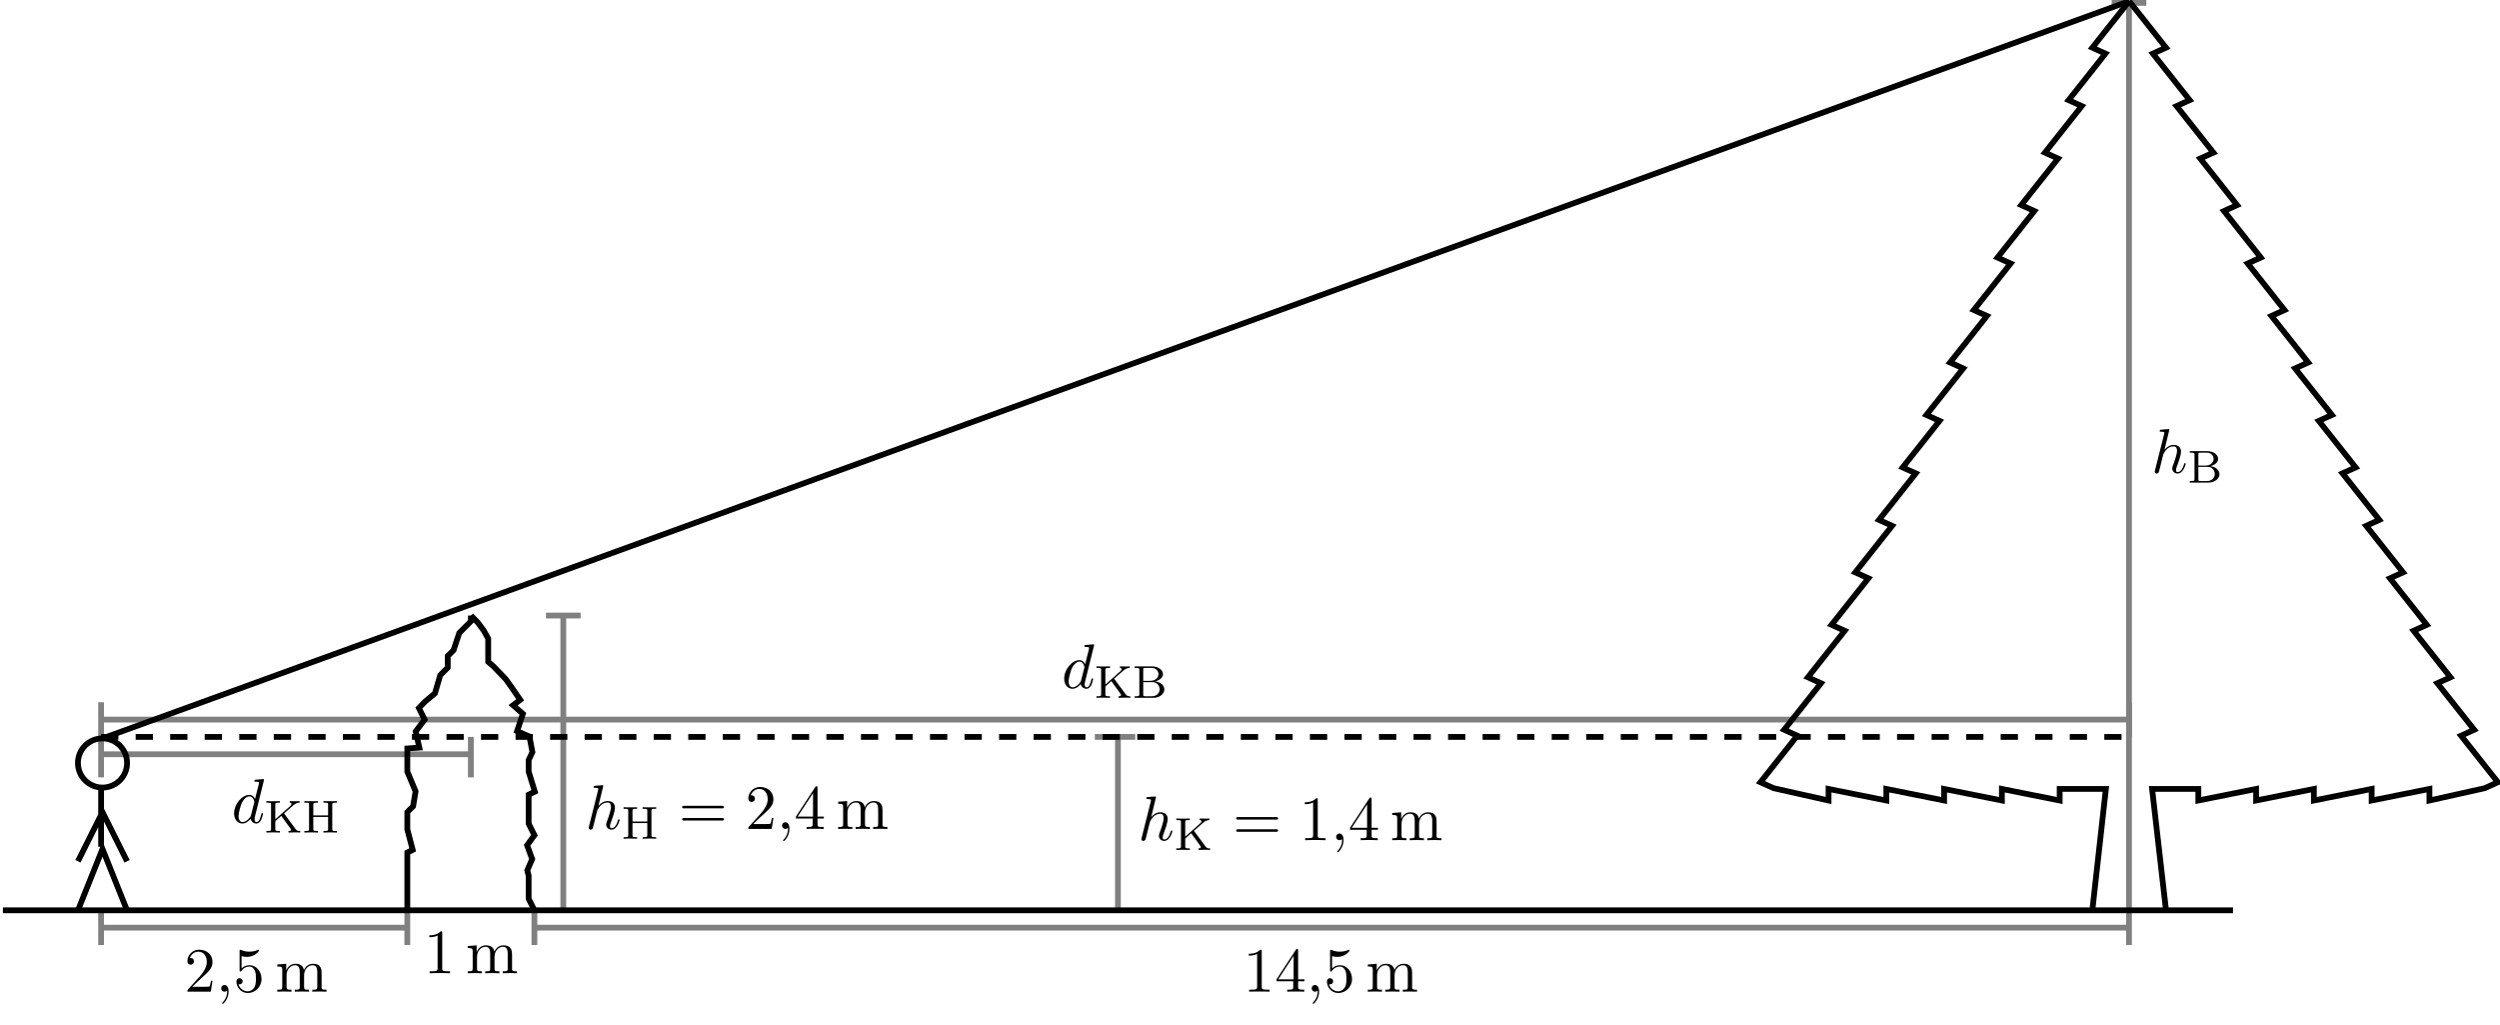
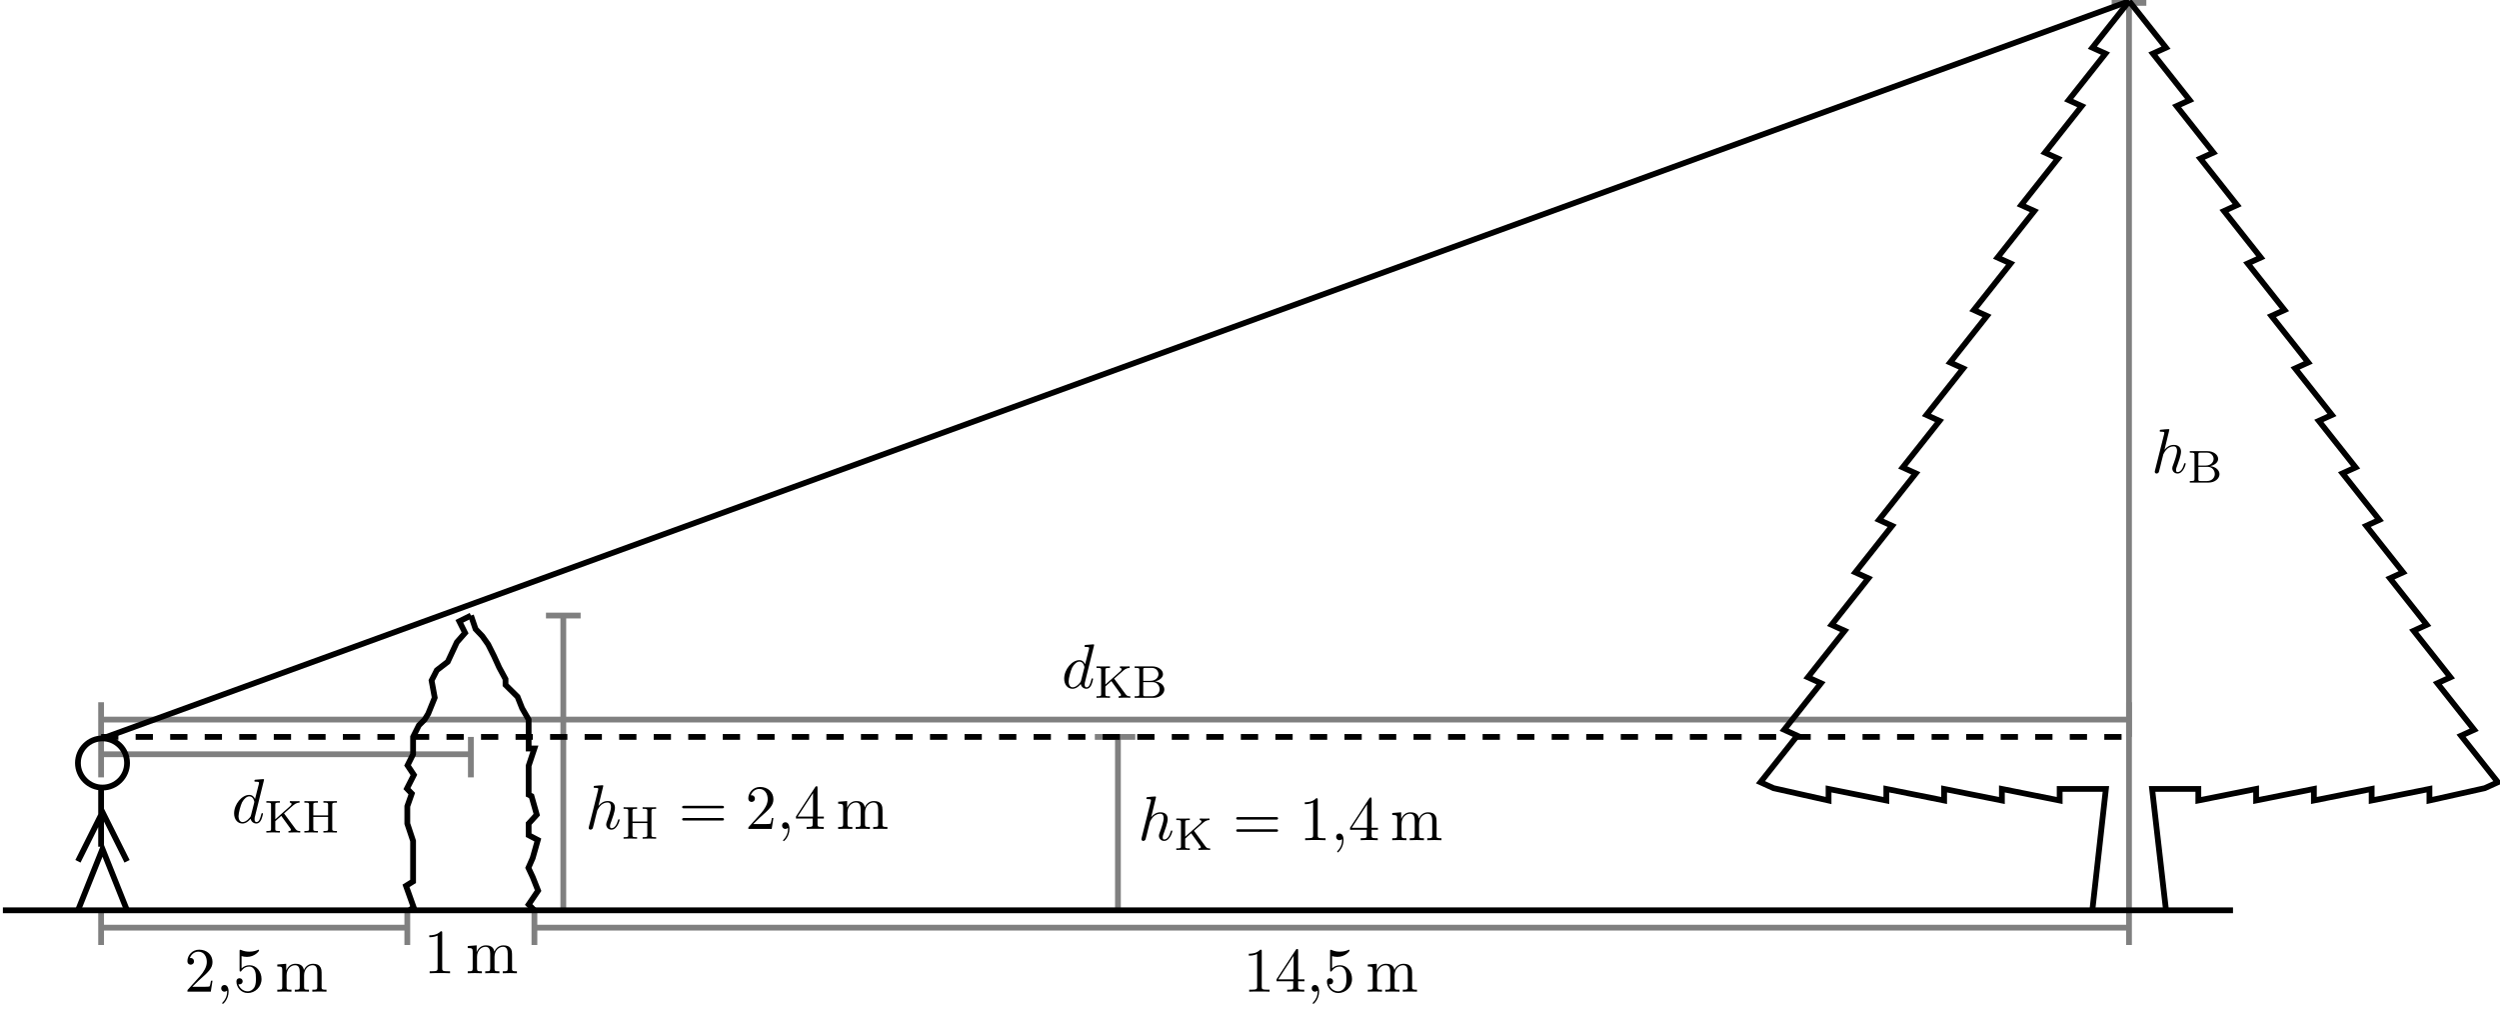
<svg xmlns="http://www.w3.org/2000/svg" xmlns:xlink="http://www.w3.org/1999/xlink" width="432.542pt" height="177.334pt" viewBox="0 0 432.542 177.334" version="1.1">
  <defs>
    <g>
      <symbol overflow="visible" id="glyph0-0">
        <path style="stroke:none;" d="" />
      </symbol>
      <symbol overflow="visible" id="glyph0-1">
        <path style="stroke:none;" d="M 1.391 -0.844 L 2.547 -1.969 C 4.25 -3.469 4.891 -4.062 4.891 -5.141 C 4.891 -6.391 3.922 -7.266 2.578 -7.266 C 1.359 -7.266 0.547 -6.266 0.547 -5.297 C 0.547 -4.672 1.094 -4.672 1.125 -4.672 C 1.312 -4.672 1.688 -4.812 1.688 -5.25 C 1.688 -5.547 1.5 -5.828 1.109 -5.828 C 1.031 -5.828 1 -5.828 0.969 -5.812 C 1.219 -6.516 1.812 -6.922 2.438 -6.922 C 3.438 -6.922 3.906 -6.047 3.906 -5.141 C 3.906 -4.281 3.359 -3.406 2.766 -2.734 L 0.672 -0.406 C 0.547 -0.281 0.547 -0.266 0.547 0 L 4.594 0 L 4.891 -1.891 L 4.625 -1.891 C 4.562 -1.578 4.5 -1.094 4.391 -0.922 C 4.312 -0.844 3.594 -0.844 3.344 -0.844 Z " />
      </symbol>
      <symbol overflow="visible" id="glyph0-2">
        <path style="stroke:none;" d="M 4.891 -2.188 C 4.891 -3.484 4 -4.578 2.828 -4.578 C 2.297 -4.578 1.828 -4.406 1.438 -4.031 L 1.438 -6.156 C 1.656 -6.078 2.016 -6.016 2.359 -6.016 C 3.703 -6.016 4.469 -7 4.469 -7.141 C 4.469 -7.203 4.438 -7.266 4.359 -7.266 C 4.359 -7.266 4.328 -7.266 4.281 -7.234 C 4.062 -7.125 3.516 -6.922 2.797 -6.922 C 2.359 -6.922 1.859 -6.984 1.344 -7.219 C 1.25 -7.25 1.234 -7.25 1.203 -7.25 C 1.094 -7.25 1.094 -7.172 1.094 -6.984 L 1.094 -3.766 C 1.094 -3.562 1.094 -3.484 1.25 -3.484 C 1.328 -3.484 1.359 -3.516 1.391 -3.578 C 1.516 -3.75 1.922 -4.344 2.797 -4.344 C 3.375 -4.344 3.641 -3.844 3.734 -3.641 C 3.906 -3.234 3.922 -2.812 3.922 -2.266 C 3.922 -1.891 3.922 -1.234 3.672 -0.781 C 3.406 -0.344 3 -0.062 2.5 -0.062 C 1.703 -0.062 1.078 -0.641 0.891 -1.281 C 0.922 -1.281 0.953 -1.266 1.078 -1.266 C 1.438 -1.266 1.625 -1.531 1.625 -1.797 C 1.625 -2.062 1.438 -2.328 1.078 -2.328 C 0.922 -2.328 0.547 -2.25 0.547 -1.75 C 0.547 -0.812 1.297 0.234 2.516 0.234 C 3.781 0.234 4.891 -0.812 4.891 -2.188 Z " />
      </symbol>
      <symbol overflow="visible" id="glyph0-3">
        <path style="stroke:none;" d="M 1.203 -3.75 L 1.203 -0.828 C 1.203 -0.344 1.078 -0.344 0.344 -0.344 L 0.344 0 C 0.734 -0.016 1.281 -0.031 1.578 -0.031 C 1.859 -0.031 2.438 -0.016 2.797 0 L 2.797 -0.344 C 2.078 -0.344 1.953 -0.344 1.953 -0.828 L 1.953 -2.828 C 1.953 -3.969 2.719 -4.578 3.422 -4.578 C 4.109 -4.578 4.234 -3.984 4.234 -3.375 L 4.234 -0.828 C 4.234 -0.344 4.109 -0.344 3.375 -0.344 L 3.375 0 C 3.766 -0.016 4.312 -0.031 4.609 -0.031 C 4.891 -0.031 5.469 -0.016 5.828 0 L 5.828 -0.344 C 5.109 -0.344 4.984 -0.344 4.984 -0.828 L 4.984 -2.828 C 4.984 -3.969 5.766 -4.578 6.453 -4.578 C 7.141 -4.578 7.266 -3.984 7.266 -3.375 L 7.266 -0.828 C 7.266 -0.344 7.141 -0.344 6.406 -0.344 L 6.406 0 C 6.797 -0.016 7.344 -0.031 7.641 -0.031 C 7.922 -0.031 8.5 -0.016 8.859 0 L 8.859 -0.344 C 8.297 -0.344 8.031 -0.344 8.016 -0.672 L 8.016 -2.75 C 8.016 -3.688 8.016 -4.031 7.672 -4.422 C 7.531 -4.609 7.172 -4.828 6.531 -4.828 C 5.609 -4.828 5.141 -4.172 4.953 -3.75 C 4.797 -4.703 3.984 -4.828 3.5 -4.828 C 2.703 -4.828 2.188 -4.359 1.891 -3.672 L 1.891 -4.828 L 0.344 -4.703 L 0.344 -4.359 C 1.109 -4.359 1.203 -4.281 1.203 -3.75 Z " />
      </symbol>
      <symbol overflow="visible" id="glyph0-4">
        <path style="stroke:none;" d="M 3.203 -6.984 C 3.203 -7.234 3.203 -7.266 2.953 -7.266 C 2.281 -6.562 1.312 -6.562 0.969 -6.562 L 0.969 -6.234 C 1.188 -6.234 1.828 -6.234 2.406 -6.516 L 2.406 -0.859 C 2.406 -0.469 2.359 -0.344 1.391 -0.344 L 1.031 -0.344 L 1.031 0 C 1.422 -0.031 2.359 -0.031 2.797 -0.031 C 3.234 -0.031 4.188 -0.031 4.562 0 L 4.562 -0.344 L 4.219 -0.344 C 3.234 -0.344 3.203 -0.453 3.203 -0.859 Z " />
      </symbol>
      <symbol overflow="visible" id="glyph0-5">
        <path style="stroke:none;" d="M 3.203 -1.797 L 3.203 -0.844 C 3.203 -0.453 3.188 -0.344 2.375 -0.344 L 2.156 -0.344 L 2.156 0 C 2.594 -0.031 3.156 -0.031 3.625 -0.031 C 4.078 -0.031 4.656 -0.031 5.109 0 L 5.109 -0.344 L 4.875 -0.344 C 4.062 -0.344 4.047 -0.453 4.047 -0.844 L 4.047 -1.797 L 5.141 -1.797 L 5.141 -2.141 L 4.047 -2.141 L 4.047 -7.094 C 4.047 -7.312 4.047 -7.391 3.875 -7.391 C 3.781 -7.391 3.734 -7.391 3.656 -7.25 L 0.312 -2.141 L 0.312 -1.797 Z M 3.266 -2.141 L 0.609 -2.141 L 3.266 -6.203 Z " />
      </symbol>
      <symbol overflow="visible" id="glyph0-6">
        <path style="stroke:none;" d="M 7.5 -3.562 C 7.656 -3.562 7.859 -3.562 7.859 -3.781 C 7.859 -4 7.656 -4 7.5 -4 L 0.969 -4 C 0.812 -4 0.609 -4 0.609 -3.781 C 0.609 -3.562 0.812 -3.562 0.984 -3.562 Z M 7.5 -1.453 C 7.656 -1.453 7.859 -1.453 7.859 -1.672 C 7.859 -1.891 7.656 -1.891 7.5 -1.891 L 0.984 -1.891 C 0.812 -1.891 0.609 -1.891 0.609 -1.672 C 0.609 -1.453 0.812 -1.453 0.969 -1.453 Z " />
      </symbol>
      <symbol overflow="visible" id="glyph1-0">
        <path style="stroke:none;" d="" />
      </symbol>
      <symbol overflow="visible" id="glyph1-1">
        <path style="stroke:none;" d="M 2.219 -0.016 C 2.219 -0.734 1.938 -1.156 1.516 -1.156 C 1.156 -1.156 0.938 -0.891 0.938 -0.578 C 0.938 -0.281 1.156 0 1.516 0 C 1.641 0 1.781 -0.047 1.891 -0.141 C 1.938 -0.156 1.938 -0.172 1.953 -0.172 C 1.969 -0.172 1.969 -0.156 1.969 -0.016 C 1.969 0.797 1.594 1.453 1.234 1.812 C 1.109 1.938 1.109 1.953 1.109 1.984 C 1.109 2.062 1.172 2.109 1.219 2.109 C 1.344 2.109 2.219 1.266 2.219 -0.016 Z " />
      </symbol>
      <symbol overflow="visible" id="glyph1-2">
        <path style="stroke:none;" d="M 3.125 -7.453 C 3.125 -7.453 3.125 -7.562 2.984 -7.562 C 2.734 -7.562 1.938 -7.484 1.656 -7.453 C 1.578 -7.453 1.453 -7.438 1.453 -7.234 C 1.453 -7.109 1.547 -7.109 1.719 -7.109 C 2.234 -7.109 2.25 -7.031 2.25 -6.922 L 2.219 -6.703 L 0.641 -0.422 C 0.594 -0.266 0.594 -0.25 0.594 -0.188 C 0.594 0.062 0.812 0.125 0.922 0.125 C 1.094 0.125 1.266 -0.016 1.312 -0.156 L 1.531 -1 L 1.766 -1.969 C 1.828 -2.219 1.891 -2.453 1.953 -2.703 C 1.969 -2.766 2.062 -3.125 2.078 -3.203 C 2.109 -3.297 2.438 -3.906 2.812 -4.203 C 3.047 -4.375 3.391 -4.578 3.859 -4.578 C 4.328 -4.578 4.453 -4.203 4.453 -3.812 C 4.453 -3.234 4.031 -2.047 3.781 -1.375 C 3.688 -1.125 3.625 -1 3.625 -0.781 C 3.625 -0.266 4.016 0.125 4.531 0.125 C 5.547 0.125 5.953 -1.469 5.953 -1.562 C 5.953 -1.672 5.859 -1.672 5.828 -1.672 C 5.719 -1.672 5.719 -1.641 5.656 -1.469 C 5.5 -0.891 5.141 -0.125 4.547 -0.125 C 4.359 -0.125 4.281 -0.234 4.281 -0.484 C 4.281 -0.75 4.391 -1.016 4.484 -1.25 C 4.656 -1.719 5.141 -3.016 5.141 -3.656 C 5.141 -4.359 4.719 -4.828 3.891 -4.828 C 3.203 -4.828 2.688 -4.484 2.281 -3.984 Z " />
      </symbol>
      <symbol overflow="visible" id="glyph1-3">
        <path style="stroke:none;" d="M 5.625 -7.453 C 5.625 -7.453 5.625 -7.562 5.484 -7.562 C 5.328 -7.562 4.281 -7.469 4.094 -7.453 C 4.016 -7.438 3.953 -7.391 3.953 -7.234 C 3.953 -7.109 4.047 -7.109 4.203 -7.109 C 4.734 -7.109 4.75 -7.031 4.75 -6.922 L 4.719 -6.703 L 4.062 -4.125 C 3.875 -4.531 3.562 -4.828 3.062 -4.828 C 1.781 -4.828 0.438 -3.219 0.438 -1.625 C 0.438 -0.594 1.031 0.125 1.891 0.125 C 2.109 0.125 2.656 0.078 3.297 -0.703 C 3.391 -0.234 3.781 0.125 4.297 0.125 C 4.672 0.125 4.922 -0.125 5.109 -0.484 C 5.297 -0.875 5.438 -1.531 5.438 -1.562 C 5.438 -1.672 5.328 -1.672 5.297 -1.672 C 5.188 -1.672 5.188 -1.625 5.141 -1.469 C 4.969 -0.766 4.766 -0.125 4.312 -0.125 C 4.031 -0.125 3.984 -0.406 3.984 -0.625 C 3.984 -0.891 4.016 -0.953 4.062 -1.141 Z M 3.359 -1.297 C 3.297 -1.094 3.297 -1.078 3.141 -0.891 C 2.656 -0.297 2.219 -0.125 1.906 -0.125 C 1.359 -0.125 1.203 -0.719 1.203 -1.141 C 1.203 -1.688 1.562 -3.031 1.812 -3.531 C 2.156 -4.172 2.641 -4.578 3.078 -4.578 C 3.781 -4.578 3.938 -3.688 3.938 -3.625 C 3.938 -3.562 3.922 -3.484 3.906 -3.438 Z " />
      </symbol>
      <symbol overflow="visible" id="glyph2-0">
        <path style="stroke:none;" d="" />
      </symbol>
      <symbol overflow="visible" id="glyph2-1">
        <path style="stroke:none;" d="M 3.406 -3.312 L 4.969 -4.688 C 5.484 -5.156 5.906 -5.172 6.094 -5.172 L 6.094 -5.438 C 5.781 -5.422 5.766 -5.422 5.359 -5.422 C 4.953 -5.422 4.922 -5.422 4.406 -5.438 L 4.406 -5.172 C 4.562 -5.172 4.703 -5.094 4.703 -4.938 C 4.703 -4.875 4.672 -4.766 4.531 -4.641 L 1.891 -2.297 L 1.891 -4.797 C 1.891 -5.094 1.906 -5.172 2.516 -5.172 L 2.688 -5.172 L 2.688 -5.438 C 2.016 -5.422 2 -5.422 1.516 -5.422 C 1.047 -5.422 1.031 -5.422 0.344 -5.438 L 0.344 -5.172 L 0.531 -5.172 C 1.141 -5.172 1.156 -5.094 1.156 -4.797 L 1.156 -0.641 C 1.156 -0.344 1.141 -0.266 0.531 -0.266 L 0.344 -0.266 L 0.344 0 C 1.031 -0.031 1.047 -0.031 1.516 -0.031 C 2 -0.031 2.016 -0.031 2.688 0 L 2.688 -0.266 L 2.516 -0.266 C 1.906 -0.266 1.891 -0.344 1.891 -0.641 L 1.891 -1.969 L 2.922 -2.891 L 4.469 -0.75 C 4.547 -0.656 4.594 -0.578 4.594 -0.484 C 4.594 -0.266 4.312 -0.266 4.172 -0.266 L 4.172 0 C 4.859 -0.031 4.875 -0.031 5.266 -0.031 C 5.484 -0.031 5.922 -0.031 6.203 0 L 6.203 -0.266 C 5.922 -0.266 5.656 -0.266 5.422 -0.578 Z " />
      </symbol>
      <symbol overflow="visible" id="glyph2-2">
        <path style="stroke:none;" d="M 0.375 -5.438 L 0.375 -5.172 L 0.562 -5.172 C 1.172 -5.172 1.188 -5.094 1.188 -4.797 L 1.188 -0.641 C 1.188 -0.344 1.172 -0.266 0.562 -0.266 L 0.375 -0.266 L 0.375 0 L 3.641 0 C 4.734 0 5.516 -0.703 5.516 -1.453 C 5.516 -2.109 4.906 -2.734 3.906 -2.844 C 4.766 -3.031 5.281 -3.547 5.281 -4.094 C 5.281 -4.812 4.484 -5.438 3.406 -5.438 Z M 1.859 -2.938 L 1.859 -4.859 C 1.859 -5.125 1.875 -5.172 2.25 -5.172 L 3.359 -5.172 C 4.141 -5.172 4.5 -4.562 4.5 -4.094 C 4.5 -3.547 4.031 -2.938 3.109 -2.938 Z M 2.25 -0.266 C 1.875 -0.266 1.859 -0.312 1.859 -0.594 L 1.859 -2.719 L 3.484 -2.719 C 4.25 -2.719 4.703 -2.094 4.703 -1.469 C 4.703 -0.828 4.172 -0.266 3.359 -0.266 Z " />
      </symbol>
      <symbol overflow="visible" id="glyph2-3">
        <path style="stroke:none;" d="M 5.172 -4.797 C 5.172 -5.094 5.203 -5.172 5.812 -5.172 L 5.984 -5.172 L 5.984 -5.438 C 5.312 -5.422 5.297 -5.422 4.812 -5.422 C 4.328 -5.422 4.312 -5.422 3.641 -5.438 L 3.641 -5.172 L 3.812 -5.172 C 4.438 -5.172 4.453 -5.094 4.453 -4.797 L 4.453 -2.969 L 1.891 -2.969 L 1.891 -4.797 C 1.891 -5.094 1.906 -5.172 2.516 -5.172 L 2.688 -5.172 L 2.688 -5.438 C 2.016 -5.422 2 -5.422 1.516 -5.422 C 1.047 -5.422 1.031 -5.422 0.344 -5.438 L 0.344 -5.172 L 0.531 -5.172 C 1.141 -5.172 1.156 -5.094 1.156 -4.797 L 1.156 -0.641 C 1.156 -0.344 1.141 -0.266 0.531 -0.266 L 0.344 -0.266 L 0.344 0 C 1.031 -0.031 1.047 -0.031 1.516 -0.031 C 2 -0.031 2.016 -0.031 2.688 0 L 2.688 -0.266 L 2.516 -0.266 C 1.906 -0.266 1.891 -0.344 1.891 -0.641 L 1.891 -2.703 L 4.453 -2.703 L 4.453 -0.641 C 4.453 -0.344 4.438 -0.266 3.812 -0.266 L 3.641 -0.266 L 3.641 0 C 4.312 -0.031 4.328 -0.031 4.812 -0.031 C 5.297 -0.031 5.312 -0.031 5.984 0 L 5.984 -0.266 L 5.812 -0.266 C 5.203 -0.266 5.172 -0.344 5.172 -0.641 Z " />
      </symbol>
    </g>
  </defs>
  <g id="surface1">
    <path style="fill:none;stroke-width:1;stroke-linecap:butt;stroke-linejoin:miter;stroke:rgb(50%,50%,50%);stroke-opacity:1;stroke-miterlimit:10;" d="M -0.24 0.022 L -0.24 -5.978 M -0.24 -2.978 L 52.76 -2.978 M 52.76 -5.978 L 52.76 0.022 " transform="matrix(1,0,0,-1,17.74,157.522)" />
    <g style="fill:rgb(0%,0%,0%);fill-opacity:1;">
      <use xlink:href="#glyph0-1" x="31.89" y="171.577" />
    </g>
    <g style="fill:rgb(0%,0%,0%);fill-opacity:1;">
      <use xlink:href="#glyph1-1" x="37.345" y="171.577" />
    </g>
    <g style="fill:rgb(0%,0%,0%);fill-opacity:1;">
      <use xlink:href="#glyph0-2" x="40.375" y="171.577" />
    </g>
    <g style="fill:rgb(0%,0%,0%);fill-opacity:1;">
      <use xlink:href="#glyph0-3" x="47.651" y="171.577" />
    </g>
    <path style="fill:none;stroke-width:1;stroke-linecap:butt;stroke-linejoin:miter;stroke:rgb(50%,50%,50%);stroke-opacity:1;stroke-miterlimit:10;" d="M 74.76 0.022 L 74.76 -5.978 M 74.76 -2.978 L 350.76 -2.978 M 350.76 -5.978 L 350.76 0.022 " transform="matrix(1,0,0,-1,17.74,157.522)" />
    <g style="fill:rgb(0%,0%,0%);fill-opacity:1;">
      <use xlink:href="#glyph0-4" x="215.186" y="171.577" />
      <use xlink:href="#glyph0-5" x="220.641" y="171.577" />
    </g>
    <g style="fill:rgb(0%,0%,0%);fill-opacity:1;">
      <use xlink:href="#glyph1-1" x="226.096" y="171.577" />
    </g>
    <g style="fill:rgb(0%,0%,0%);fill-opacity:1;">
      <use xlink:href="#glyph0-2" x="229.126" y="171.577" />
    </g>
    <g style="fill:rgb(0%,0%,0%);fill-opacity:1;">
      <use xlink:href="#glyph0-3" x="236.402" y="171.577" />
    </g>
    <g style="fill:rgb(0%,0%,0%);fill-opacity:1;">
      <use xlink:href="#glyph0-4" x="73.337" y="168.388" />
    </g>
    <g style="fill:rgb(0%,0%,0%);fill-opacity:1;">
      <use xlink:href="#glyph0-3" x="80.613" y="168.388" />
    </g>
    <path style="fill:none;stroke-width:1;stroke-linecap:butt;stroke-linejoin:miter;stroke:rgb(50%,50%,50%);stroke-opacity:1;stroke-miterlimit:10;" d="M 175.76 0.022 L 175.76 30.022 M 171.76 30.022 L 178.76 30.022 " transform="matrix(1,0,0,-1,17.74,157.522)" />
    <g style="fill:rgb(0%,0%,0%);fill-opacity:1;">
      <use xlink:href="#glyph1-2" x="196.968" y="145.368" />
    </g>
    <g style="fill:rgb(0%,0%,0%);fill-opacity:1;">
      <use xlink:href="#glyph2-1" x="203.254" y="147.056" />
    </g>
    <g style="fill:rgb(0%,0%,0%);fill-opacity:1;">
      <use xlink:href="#glyph0-6" x="213.36" y="145.368" />
    </g>
    <g style="fill:rgb(0%,0%,0%);fill-opacity:1;">
      <use xlink:href="#glyph0-4" x="224.878" y="145.368" />
    </g>
    <g style="fill:rgb(0%,0%,0%);fill-opacity:1;">
      <use xlink:href="#glyph1-1" x="230.33" y="145.368" />
    </g>
    <g style="fill:rgb(0%,0%,0%);fill-opacity:1;">
      <use xlink:href="#glyph0-5" x="233.36" y="145.368" />
    </g>
    <g style="fill:rgb(0%,0%,0%);fill-opacity:1;">
      <use xlink:href="#glyph0-3" x="240.636" y="145.368" />
    </g>
    <path style="fill:none;stroke-width:1;stroke-linecap:butt;stroke-linejoin:miter;stroke:rgb(50%,50%,50%);stroke-opacity:1;stroke-miterlimit:10;" d="M 350.76 0.022 L 350.76 157.022 M 347.76 157.022 L 353.76 157.022 " transform="matrix(1,0,0,-1,17.74,157.522)" />
    <g style="fill:rgb(0%,0%,0%);fill-opacity:1;">
      <use xlink:href="#glyph1-2" x="372.362" y="81.805" />
    </g>
    <g style="fill:rgb(0%,0%,0%);fill-opacity:1;">
      <use xlink:href="#glyph2-2" x="378.647" y="83.493" />
    </g>
    <path style="fill:none;stroke-width:1;stroke-linecap:butt;stroke-linejoin:miter;stroke:rgb(50%,50%,50%);stroke-opacity:1;stroke-miterlimit:10;" d="M 79.76 0.022 L 79.76 51.022 M 76.76 51.022 L 82.76 51.022 " transform="matrix(1,0,0,-1,17.74,157.522)" />
    <g style="fill:rgb(0%,0%,0%);fill-opacity:1;">
      <use xlink:href="#glyph1-2" x="101.299" y="143.422" />
    </g>
    <g style="fill:rgb(0%,0%,0%);fill-opacity:1;">
      <use xlink:href="#glyph2-3" x="107.585" y="145.11" />
    </g>
    <g style="fill:rgb(0%,0%,0%);fill-opacity:1;">
      <use xlink:href="#glyph0-6" x="117.456" y="143.422" />
    </g>
    <g style="fill:rgb(0%,0%,0%);fill-opacity:1;">
      <use xlink:href="#glyph0-1" x="128.974" y="143.422" />
    </g>
    <g style="fill:rgb(0%,0%,0%);fill-opacity:1;">
      <use xlink:href="#glyph1-1" x="134.426" y="143.422" />
    </g>
    <g style="fill:rgb(0%,0%,0%);fill-opacity:1;">
      <use xlink:href="#glyph0-5" x="137.456" y="143.422" />
    </g>
    <g style="fill:rgb(0%,0%,0%);fill-opacity:1;">
      <use xlink:href="#glyph0-3" x="144.732" y="143.422" />
    </g>
    <path style="fill:none;stroke-width:1;stroke-linecap:butt;stroke-linejoin:miter;stroke:rgb(50%,50%,50%);stroke-opacity:1;stroke-miterlimit:10;" d="M -0.24 30.022 L -0.24 23.022 M -0.24 27.022 L 63.76 27.022 M 63.76 23.022 L 63.76 30.022 " transform="matrix(1,0,0,-1,17.74,157.522)" />
    <g style="fill:rgb(0%,0%,0%);fill-opacity:1;">
      <use xlink:href="#glyph1-3" x="40.081" y="142.359" />
    </g>
    <g style="fill:rgb(0%,0%,0%);fill-opacity:1;">
      <use xlink:href="#glyph2-1" x="45.759" y="144.047" />
      <use xlink:href="#glyph2-3" x="52.338" y="144.047" />
    </g>
    <path style="fill:none;stroke-width:1;stroke-linecap:butt;stroke-linejoin:miter;stroke:rgb(50%,50%,50%);stroke-opacity:1;stroke-miterlimit:10;" d="M -0.24 30.022 L -0.24 36.022 M -0.24 33.022 L 350.76 33.022 M 350.76 36.022 L 350.76 30.022 " transform="matrix(1,0,0,-1,17.74,157.522)" />
    <g style="fill:rgb(0%,0%,0%);fill-opacity:1;">
      <use xlink:href="#glyph1-3" x="183.759" y="119.046" />
    </g>
    <g style="fill:rgb(0%,0%,0%);fill-opacity:1;">
      <use xlink:href="#glyph2-1" x="189.437" y="120.734" />
      <use xlink:href="#glyph2-2" x="196.016" y="120.734" />
    </g>
    <path style="fill:none;stroke-width:1;stroke-linecap:butt;stroke-linejoin:miter;stroke:rgb(0%,0%,0%);stroke-opacity:1;stroke-miterlimit:10;" d="M -4.252 -0.001 L -0.002 10.631 L 4.252 -0.001 M -0.24 11.022 L -0.24 21.022 M -4.252 8.502 L -0.002 17.006 L 4.252 8.502 M 4.252 25.51 C 4.252 27.862 2.35 29.764 -0.002 29.764 C -2.349 29.764 -4.252 27.862 -4.252 25.51 C -4.252 23.163 -2.349 21.26 -0.002 21.26 C 2.35 21.26 4.252 23.163 4.252 25.51 Z " transform="matrix(1,0,0,-1,17.74,157.522)" />
-     <path style="fill:none;stroke-width:1;stroke-linecap:butt;stroke-linejoin:miter;stroke:rgb(0%,0%,0%);stroke-opacity:1;stroke-miterlimit:10;" d="M 63.76 51.022 L 63.76 50.022 L 61.76 48.022 L 60.76 45.022 L 59.76 44.022 L 59.76 42.022 L 58.459 40.706 L 57.541 37.561 L 55.822 36.127 L 54.76 35.022 L 55.76 33.022 L 54.209 30.971 L 54.838 28.174 L 52.76 28.022 L 52.76 24.022 L 54.194 20.596 L 53.76 18.022 L 52.76 17.022 L 52.76 14.022 L 53.69 10.483 L 52.76 10.022 L 52.76 0.022 " transform="matrix(1,0,0,-1,17.74,157.522)" />
-     <path style="fill:none;stroke-width:1;stroke-linecap:butt;stroke-linejoin:miter;stroke:rgb(0%,0%,0%);stroke-opacity:1;stroke-miterlimit:10;" d="M 63.78 51.026 L 64.975 49.799 L 66.014 48.385 L 66.76 47.022 L 66.76 43.022 L 67.694 42.206 L 69.791 40.026 L 70.694 38.764 L 72.303 36.436 L 71.065 35.502 L 72.76 34.022 L 71.76 31.022 L 73.901 30.084 L 74.412 27.397 L 73.76 26.022 L 73.76 24.022 L 74.83 20.545 L 73.76 20.022 L 73.76 15.022 L 74.76 13.022 L 73.494 11.28 L 74.369 8.893 L 73.526 6.928 L 73.76 6.022 L 73.76 2.022 L 74.76 0.022 " transform="matrix(1,0,0,-1,17.74,157.522)" />
+     <path style="fill:none;stroke-width:1;stroke-linecap:butt;stroke-linejoin:miter;stroke:rgb(0%,0%,0%);stroke-opacity:1;stroke-miterlimit:10;" d="M 63.78 51.026 L 61.76 50.022 L 62.76 48.022 L 61.338 46.405 L 59.76 43.022 L 57.873 41.565 L 56.959 39.78 L 57.506 36.815 L 56.377 34.034 L 55.76 33.022 L 54.76 32.022 L 53.76 30.022 L 53.76 27.022 L 52.799 25.1 L 53.897 23.444 L 52.694 21.081 L 53.533 20.217 L 52.76 18.022 L 52.76 15.022 L 53.76 12.022 L 53.76 5.022 L 52.53 4.256 L 53.846 0.577 L 53.151 0.01 " transform="matrix(1,0,0,-1,17.74,157.522)" />
+     <path style="fill:none;stroke-width:1;stroke-linecap:butt;stroke-linejoin:miter;stroke:rgb(0%,0%,0%);stroke-opacity:1;stroke-miterlimit:10;" d="M 63.78 51.026 L 64.573 48.686 L 65.748 47.456 L 66.76 46.022 L 67.76 44.022 L 68.674 42.022 L 69.76 40.022 L 69.76 39.022 L 71.842 36.963 L 72.635 34.971 L 73.76 33.022 L 73.76 28.022 L 74.76 28.022 L 73.76 25.022 L 73.76 20.022 L 74.256 19.772 L 75.166 16.569 L 73.76 15.022 L 73.76 13.022 L 75.35 12.19 L 74.459 9.061 L 73.717 7.37 L 74.475 5.752 L 75.397 3.428 L 73.76 1.022 L 74.76 0.022 " transform="matrix(1,0,0,-1,17.74,157.522)" />
    <path style="fill:none;stroke-width:1;stroke-linecap:butt;stroke-linejoin:miter;stroke:rgb(0%,0%,0%);stroke-opacity:1;stroke-miterlimit:10;" d="M 350.791 157.323 L 344.42 149.272 L 346.69 148.249 L 340.315 140.194 L 342.584 139.17 L 336.213 131.116 L 338.483 130.092 L 332.108 122.038 L 334.377 121.014 L 328.006 112.96 L 330.276 111.936 L 323.905 103.881 L 326.174 102.858 L 319.799 94.807 L 322.069 93.78 L 315.697 85.729 L 317.967 84.702 L 311.592 76.651 L 313.862 75.624 L 307.49 67.573 L 309.76 66.545 L 303.389 58.495 L 305.658 57.467 L 299.283 49.417 L 301.553 48.389 L 295.182 40.338 L 297.451 39.311 L 291.076 31.26 L 293.346 30.233 L 286.975 22.182 L 289.244 21.155 L 298.76 19.022 L 298.76 21.022 L 308.76 19.022 L 308.76 21.022 L 318.76 19.022 L 318.76 21.022 L 328.76 19.022 L 328.76 21.022 L 338.76 19.022 L 338.76 21.022 L 346.76 21.022 L 344.412 -0.001 " transform="matrix(1,0,0,-1,17.74,157.522)" />
    <path style="fill:none;stroke-width:1;stroke-linecap:butt;stroke-linejoin:miter;stroke:rgb(0%,0%,0%);stroke-opacity:1;stroke-miterlimit:10;" d="M 350.791 157.323 L 357.166 149.272 L 354.897 148.249 L 361.268 140.194 L 358.998 139.17 L 365.369 131.116 L 363.1 130.092 L 369.475 122.038 L 367.205 121.014 L 373.576 112.96 L 371.307 111.936 L 377.682 103.881 L 375.412 102.858 L 381.783 94.807 L 379.514 93.78 L 385.885 85.729 L 383.615 84.702 L 389.99 76.651 L 387.721 75.624 L 394.092 67.573 L 391.822 66.545 L 398.197 58.495 L 395.928 57.467 L 402.299 49.417 L 400.03 48.389 L 406.401 40.338 L 404.131 39.311 L 410.506 31.26 L 408.237 30.233 L 414.608 22.182 L 412.338 21.155 L 402.76 19.022 L 402.76 21.022 L 392.76 19.022 L 392.76 21.022 L 382.76 19.022 L 382.76 21.022 L 372.76 19.022 L 372.76 21.022 L 362.76 19.022 L 362.76 21.022 L 354.76 21.022 L 357.17 -0.001 " transform="matrix(1,0,0,-1,17.74,157.522)" />
    <path style="fill:none;stroke-width:1;stroke-linecap:butt;stroke-linejoin:miter;stroke:rgb(0%,0%,0%);stroke-opacity:1;stroke-miterlimit:10;" d="M -0.002 29.764 L 350.791 157.323 M -17.24 0.022 L 368.76 0.022 " transform="matrix(1,0,0,-1,17.74,157.522)" />
    <path style="fill:none;stroke-width:1;stroke-linecap:butt;stroke-linejoin:miter;stroke:rgb(0%,0%,0%);stroke-opacity:1;stroke-dasharray:2.989,2.989;stroke-miterlimit:10;" d="M -0.24 30.022 L 350.76 30.022 " transform="matrix(1,0,0,-1,17.74,157.522)" />
  </g>
</svg>
